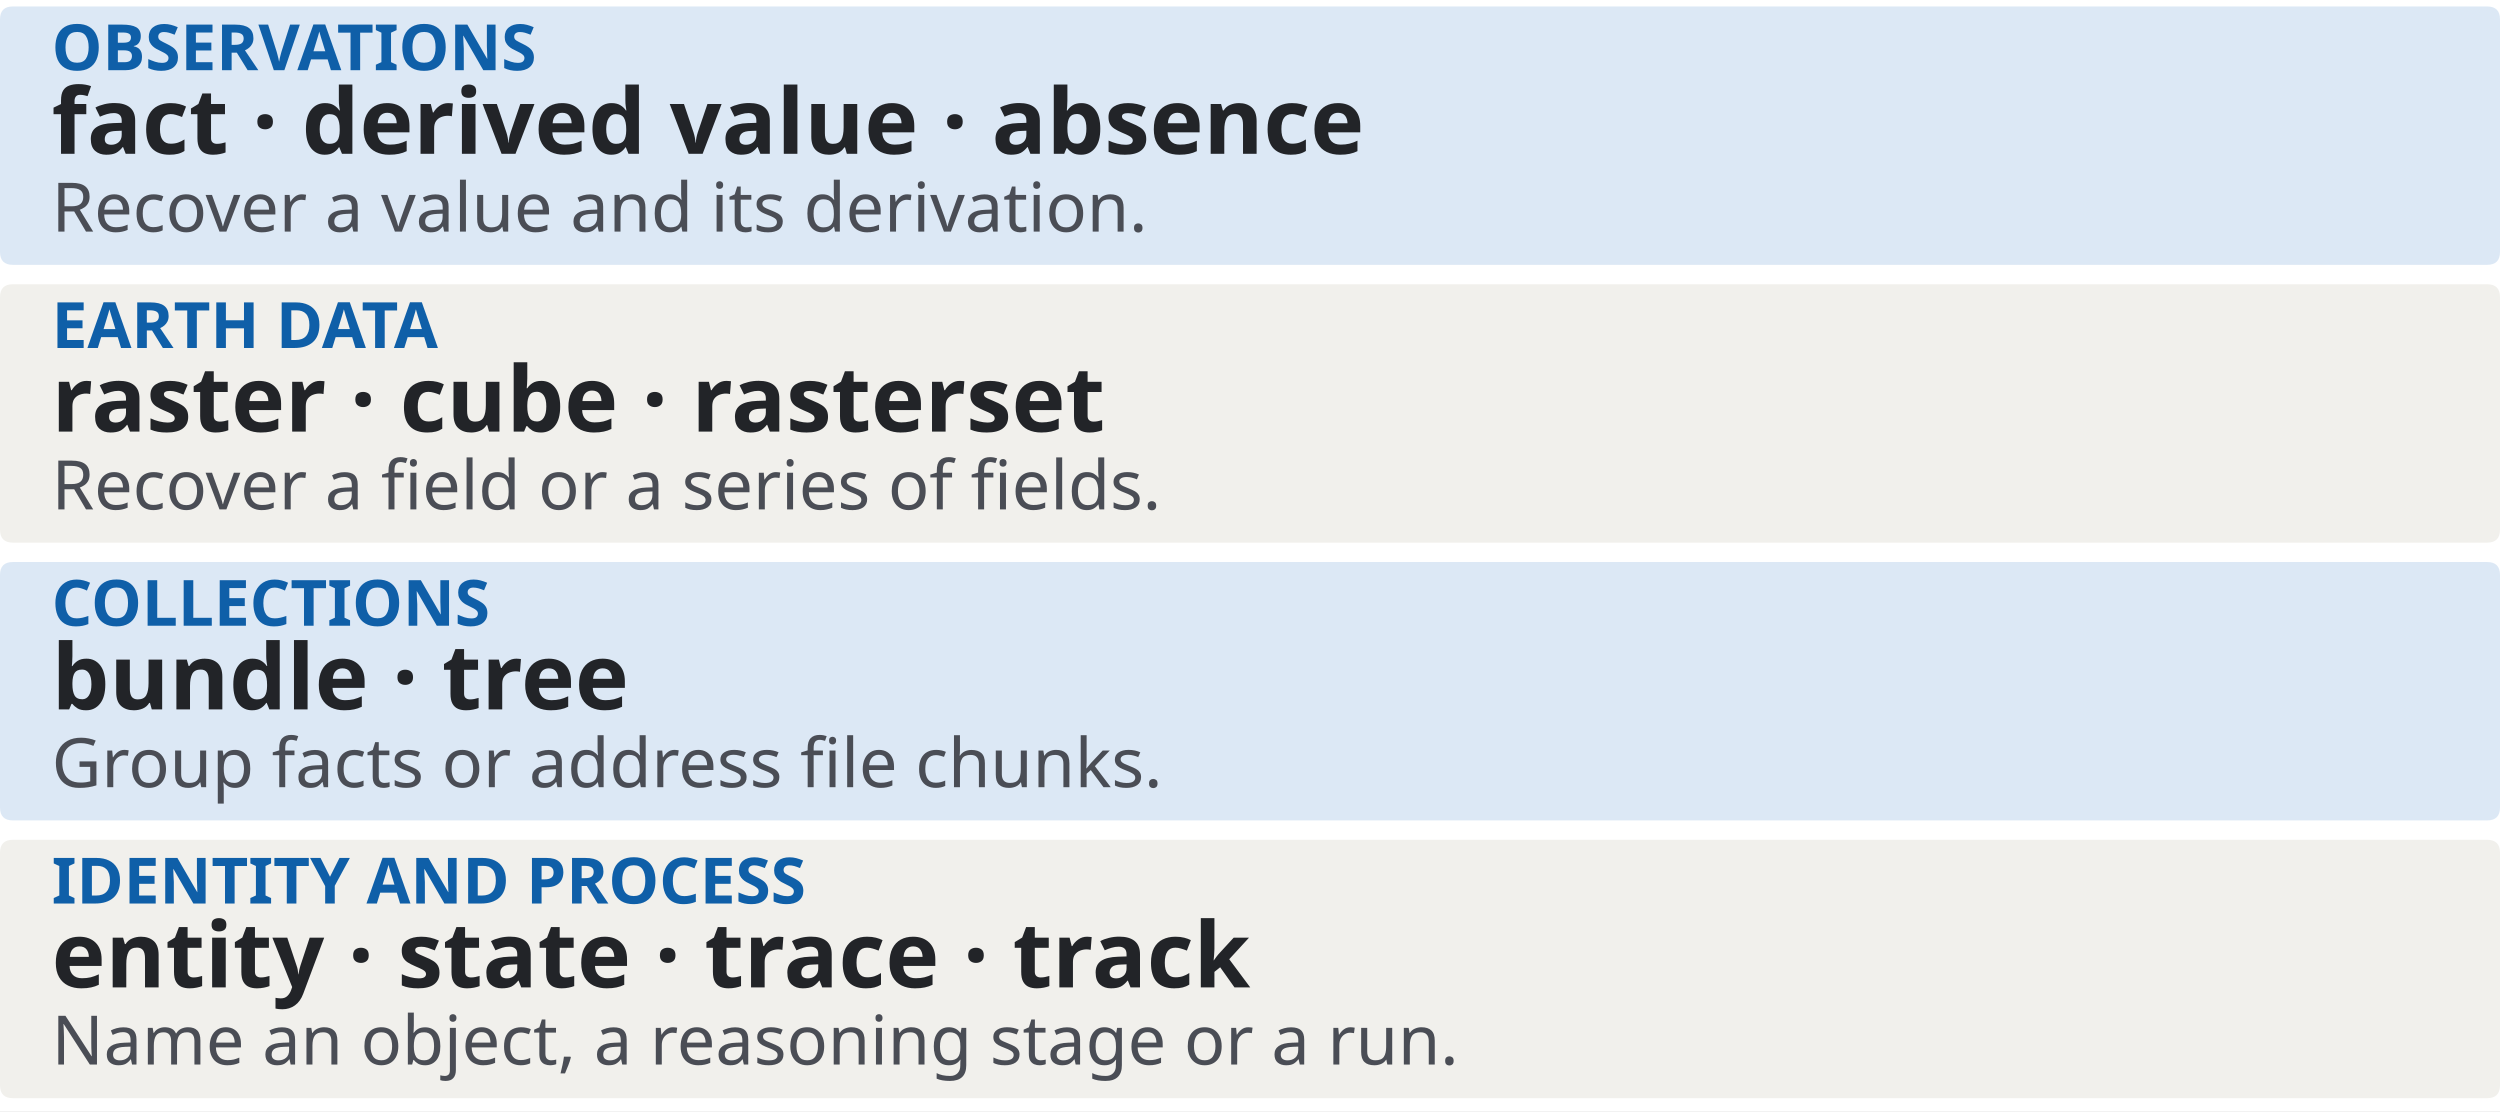
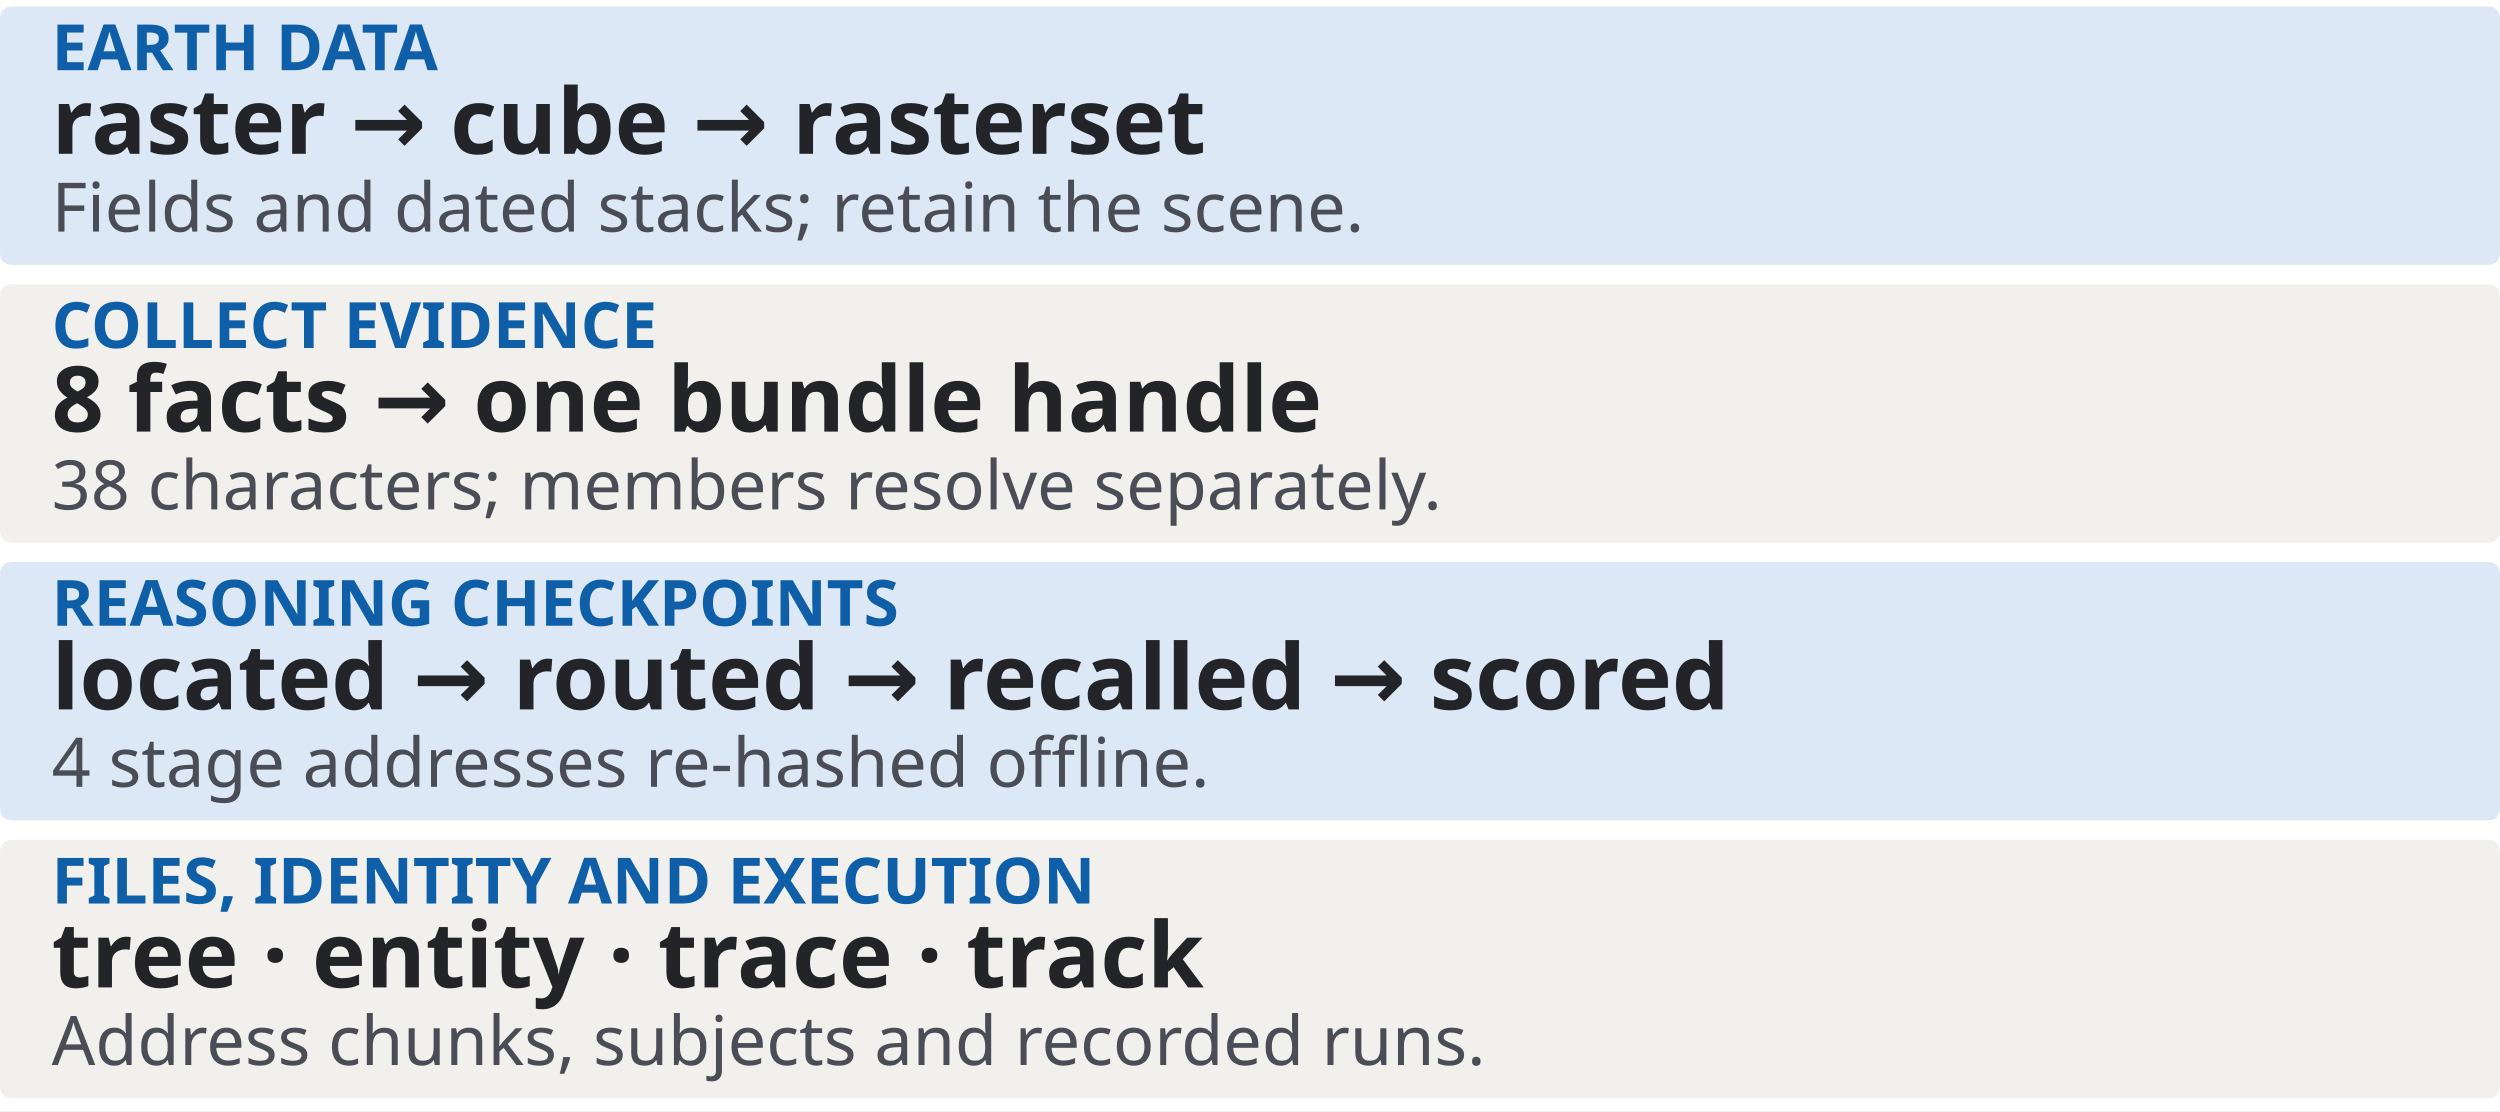
<svg xmlns="http://www.w3.org/2000/svg" width="548.504pt" height="243.78pt" viewBox="0 0 548.504 243.78" version="1.1">
  <defs>
    <style type="text/css">*{stroke-linejoin: round; stroke-linecap: butt}</style>
  </defs>
  <g id="figure_1">
    <g id="patch_1">
      <path d="M 0 243.78  L 548.504 243.78  L 548.504 0  L 0 0  z " style="fill: #ffffff" />
    </g>
    <g id="axes_1">
      <g id="patch_2">
-         <path d="M 2.835 1.417  L 545.669 1.417  Q 548.504 1.417 548.504 4.252  L 548.504 55.276  Q 548.504 58.11 545.669 58.11  L 2.835 58.11  Q 0 58.11 0 55.276  L 0 4.252  Q 0 1.417 2.835 1.417  z " clip-path="url(#pb8f6531162)" style="fill: #dce8f5" />
+         <path d="M 2.835 1.417  L 545.669 1.417  Q 548.504 1.417 548.504 4.252  L 548.504 55.276  Q 548.504 58.11 545.669 58.11  L 2.835 58.11  Q 0 58.11 0 55.276  L 0 4.252  Q 0 1.417 2.835 1.417  z " clip-path="url(#p94eed2a0bd)" style="fill: #dce8f5" />
      </g>
      <g id="patch_3">
-         <path d="M 2.835 62.362  L 545.669 62.362  Q 548.504 62.362 548.504 65.197  L 548.504 116.22  Q 548.504 119.055 545.669 119.055  L 2.835 119.055  Q 0 119.055 0 116.22  L 0 65.197  Q 0 62.362 2.835 62.362  z " clip-path="url(#pb8f6531162)" style="fill: #f1f0ec" />
+         <path d="M 2.835 62.362  L 545.669 62.362  Q 548.504 62.362 548.504 65.197  L 548.504 116.22  Q 548.504 119.055 545.669 119.055  L 2.835 119.055  Q 0 119.055 0 116.22  L 0 65.197  Q 0 62.362 2.835 62.362  z " clip-path="url(#p94eed2a0bd)" style="fill: #f1f0ec" />
      </g>
      <g id="patch_4">
-         <path d="M 2.835 123.307  L 545.669 123.307  Q 548.504 123.307 548.504 126.142  L 548.504 177.165  Q 548.504 180 545.669 180  L 2.835 180  Q 0 180 0 177.165  L 0 126.142  Q 0 123.307 2.835 123.307  z " clip-path="url(#pb8f6531162)" style="fill: #dce8f5" />
+         <path d="M 2.835 123.307  L 545.669 123.307  Q 548.504 123.307 548.504 126.142  L 548.504 177.165  Q 548.504 180 545.669 180  L 2.835 180  Q 0 180 0 177.165  L 0 126.142  Q 0 123.307 2.835 123.307  z " clip-path="url(#p94eed2a0bd)" style="fill: #dce8f5" />
      </g>
      <g id="patch_5">
-         <path d="M 2.835 184.252  L 545.669 184.252  Q 548.504 184.252 548.504 187.087  L 548.504 238.11  Q 548.504 240.945 545.669 240.945  L 2.835 240.945  Q 0 240.945 0 238.11  L 0 187.087  Q 0 184.252 2.835 184.252  z " clip-path="url(#pb8f6531162)" style="fill: #f1f0ec" />
+         <path d="M 2.835 184.252  L 545.669 184.252  Q 548.504 184.252 548.504 187.087  L 548.504 238.11  Q 548.504 240.945 545.669 240.945  L 2.835 240.945  Q 0 240.945 0 238.11  L 0 187.087  Q 0 184.252 2.835 184.252  z " clip-path="url(#p94eed2a0bd)" style="fill: #f1f0ec" />
      </g>
      <g id="text_1">
-         <text style="font-weight: 700; font-size: 14px; font-family: 'IBM Plex Sans'; text-anchor: start; fill: #0f5fa8" x="11.339" y="15.402" transform="rotate(-0 11.33858 15.40205)">OBSERVATIONS</text>
+         <text style="font-weight: 700; font-size: 14px; font-family: 'IBM Plex Sans'; text-anchor: start; fill: #0f5fa8" x="11.339" y="15.402" transform="rotate(-0 11.33858 15.40205)">EARTH DATA</text>
      </g>
      <g id="text_2">
-         <text style="font-weight: 600; font-size: 20px; font-family: 'IBM Plex Sans'; text-anchor: start; fill: #222428" x="11.339" y="33.746" transform="rotate(-0 11.33858 33.74646)">fact · derived value · absence</text>
+         <text style="font-weight: 600; font-size: 20px; font-family: 'IBM Plex Sans'; text-anchor: start; fill: #222428" x="11.339" y="33.746" transform="rotate(-0 11.33858 33.74646)">raster → cube → rasterset</text>
      </g>
      <g id="text_3">
-         <text style="font-size: 15px; font-family: 'IBM Plex Sans'; text-anchor: start; fill: #4a4d55" x="11.339" y="50.822" transform="rotate(-0 11.33858 50.82165)">Recover a value and its derivation.</text>
+         <text style="font-size: 15px; font-family: 'IBM Plex Sans'; text-anchor: start; fill: #4a4d55" x="11.339" y="50.822" transform="rotate(-0 11.33858 50.82165)">Fields and dated stacks; retain the scene.</text>
      </g>
      <g id="text_4">
-         <text style="font-weight: 700; font-size: 14px; font-family: 'IBM Plex Sans'; text-anchor: start; fill: #0f5fa8" x="11.339" y="76.347" transform="rotate(-0 11.33858 76.34693)">EARTH DATA</text>
+         <text style="font-weight: 700; font-size: 14px; font-family: 'IBM Plex Sans'; text-anchor: start; fill: #0f5fa8" x="11.339" y="76.347" transform="rotate(-0 11.33858 76.34693)">COLLECT EVIDENCE</text>
      </g>
      <g id="text_5">
-         <text style="font-weight: 600; font-size: 20px; font-family: 'IBM Plex Sans'; text-anchor: start; fill: #222428" x="11.339" y="94.691" transform="rotate(-0 11.33858 94.69134)">raster · cube · rasterset</text>
+         <text style="font-weight: 600; font-size: 20px; font-family: 'IBM Plex Sans'; text-anchor: start; fill: #222428" x="11.339" y="94.691" transform="rotate(-0 11.33858 94.69134)">8 facts → one bundle handle</text>
      </g>
      <g id="text_6">
-         <text style="font-size: 15px; font-family: 'IBM Plex Sans'; text-anchor: start; fill: #4a4d55" x="11.339" y="111.767" transform="rotate(-0 11.33858 111.7665)">Recover a field or a series of fields.</text>
+         <text style="font-size: 15px; font-family: 'IBM Plex Sans'; text-anchor: start; fill: #4a4d55" x="11.339" y="111.767" transform="rotate(-0 11.33858 111.7665)">38 characters; members resolve separately.</text>
      </g>
      <g id="text_7">
-         <text style="font-weight: 700; font-size: 14px; font-family: 'IBM Plex Sans'; text-anchor: start; fill: #0f5fa8" x="11.339" y="137.292" transform="rotate(-0 11.33858 137.2918)">COLLECTIONS</text>
+         <text style="font-weight: 700; font-size: 14px; font-family: 'IBM Plex Sans'; text-anchor: start; fill: #0f5fa8" x="11.339" y="137.292" transform="rotate(-0 11.33858 137.2918)">REASONING CHECKPOINTS</text>
      </g>
      <g id="text_8">
-         <text style="font-weight: 600; font-size: 20px; font-family: 'IBM Plex Sans'; text-anchor: start; fill: #222428" x="11.339" y="155.636" transform="rotate(-0 11.33858 155.6362)">bundle · tree</text>
+         <text style="font-weight: 600; font-size: 20px; font-family: 'IBM Plex Sans'; text-anchor: start; fill: #222428" x="11.339" y="155.636" transform="rotate(-0 11.33858 155.6362)">located → routed → recalled → scored</text>
      </g>
      <g id="text_9">
-         <text style="font-size: 15px; font-family: 'IBM Plex Sans'; text-anchor: start; fill: #4a4d55" x="11.339" y="172.711" transform="rotate(-0 11.33858 172.7114)">Group facts or address file chunks.</text>
+         <text style="font-size: 15px; font-family: 'IBM Plex Sans'; text-anchor: start; fill: #4a4d55" x="11.339" y="172.621" transform="rotate(-0 11.33858 172.6212)">4 stage addresses re-hashed offline.</text>
      </g>
      <g id="text_10">
-         <text style="font-weight: 700; font-size: 14px; font-family: 'IBM Plex Sans'; text-anchor: start; fill: #0f5fa8" x="11.339" y="198.237" transform="rotate(-0 11.33858 198.2367)">IDENTITY AND PROCESS</text>
+         <text style="font-weight: 700; font-size: 14px; font-family: 'IBM Plex Sans'; text-anchor: start; fill: #0f5fa8" x="11.339" y="198.237" transform="rotate(-0 11.33858 198.2367)">FILES, IDENTITY AND EXECUTION</text>
      </g>
      <g id="text_11">
-         <text style="font-weight: 600; font-size: 20px; font-family: 'IBM Plex Sans'; text-anchor: start; fill: #222428" x="11.339" y="216.64" transform="rotate(-0 11.33858 216.6405)">entity · state · trace · track</text>
+         <text style="font-weight: 600; font-size: 20px; font-family: 'IBM Plex Sans'; text-anchor: start; fill: #222428" x="11.339" y="216.64" transform="rotate(-0 11.33858 216.6405)">tree · entity · trace · track</text>
      </g>
      <g id="text_12">
-         <text style="font-size: 15px; font-family: 'IBM Plex Sans'; text-anchor: start; fill: #4a4d55" x="11.339" y="233.566" transform="rotate(-0 11.33858 233.5661)">Name an object, a reasoning stage or a run.</text>
+         <text style="font-size: 15px; font-family: 'IBM Plex Sans'; text-anchor: start; fill: #4a4d55" x="11.339" y="233.656" transform="rotate(-0 11.33858 233.6563)">Address chunks, subjects and recorded runs.</text>
      </g>
    </g>
  </g>
  <defs>
-     <clipPath id="pb8f6531162">
+     <clipPath id="p94eed2a0bd">
      <rect x="0" y="0" width="548.504" height="243.78" />
    </clipPath>
  </defs>
</svg>
